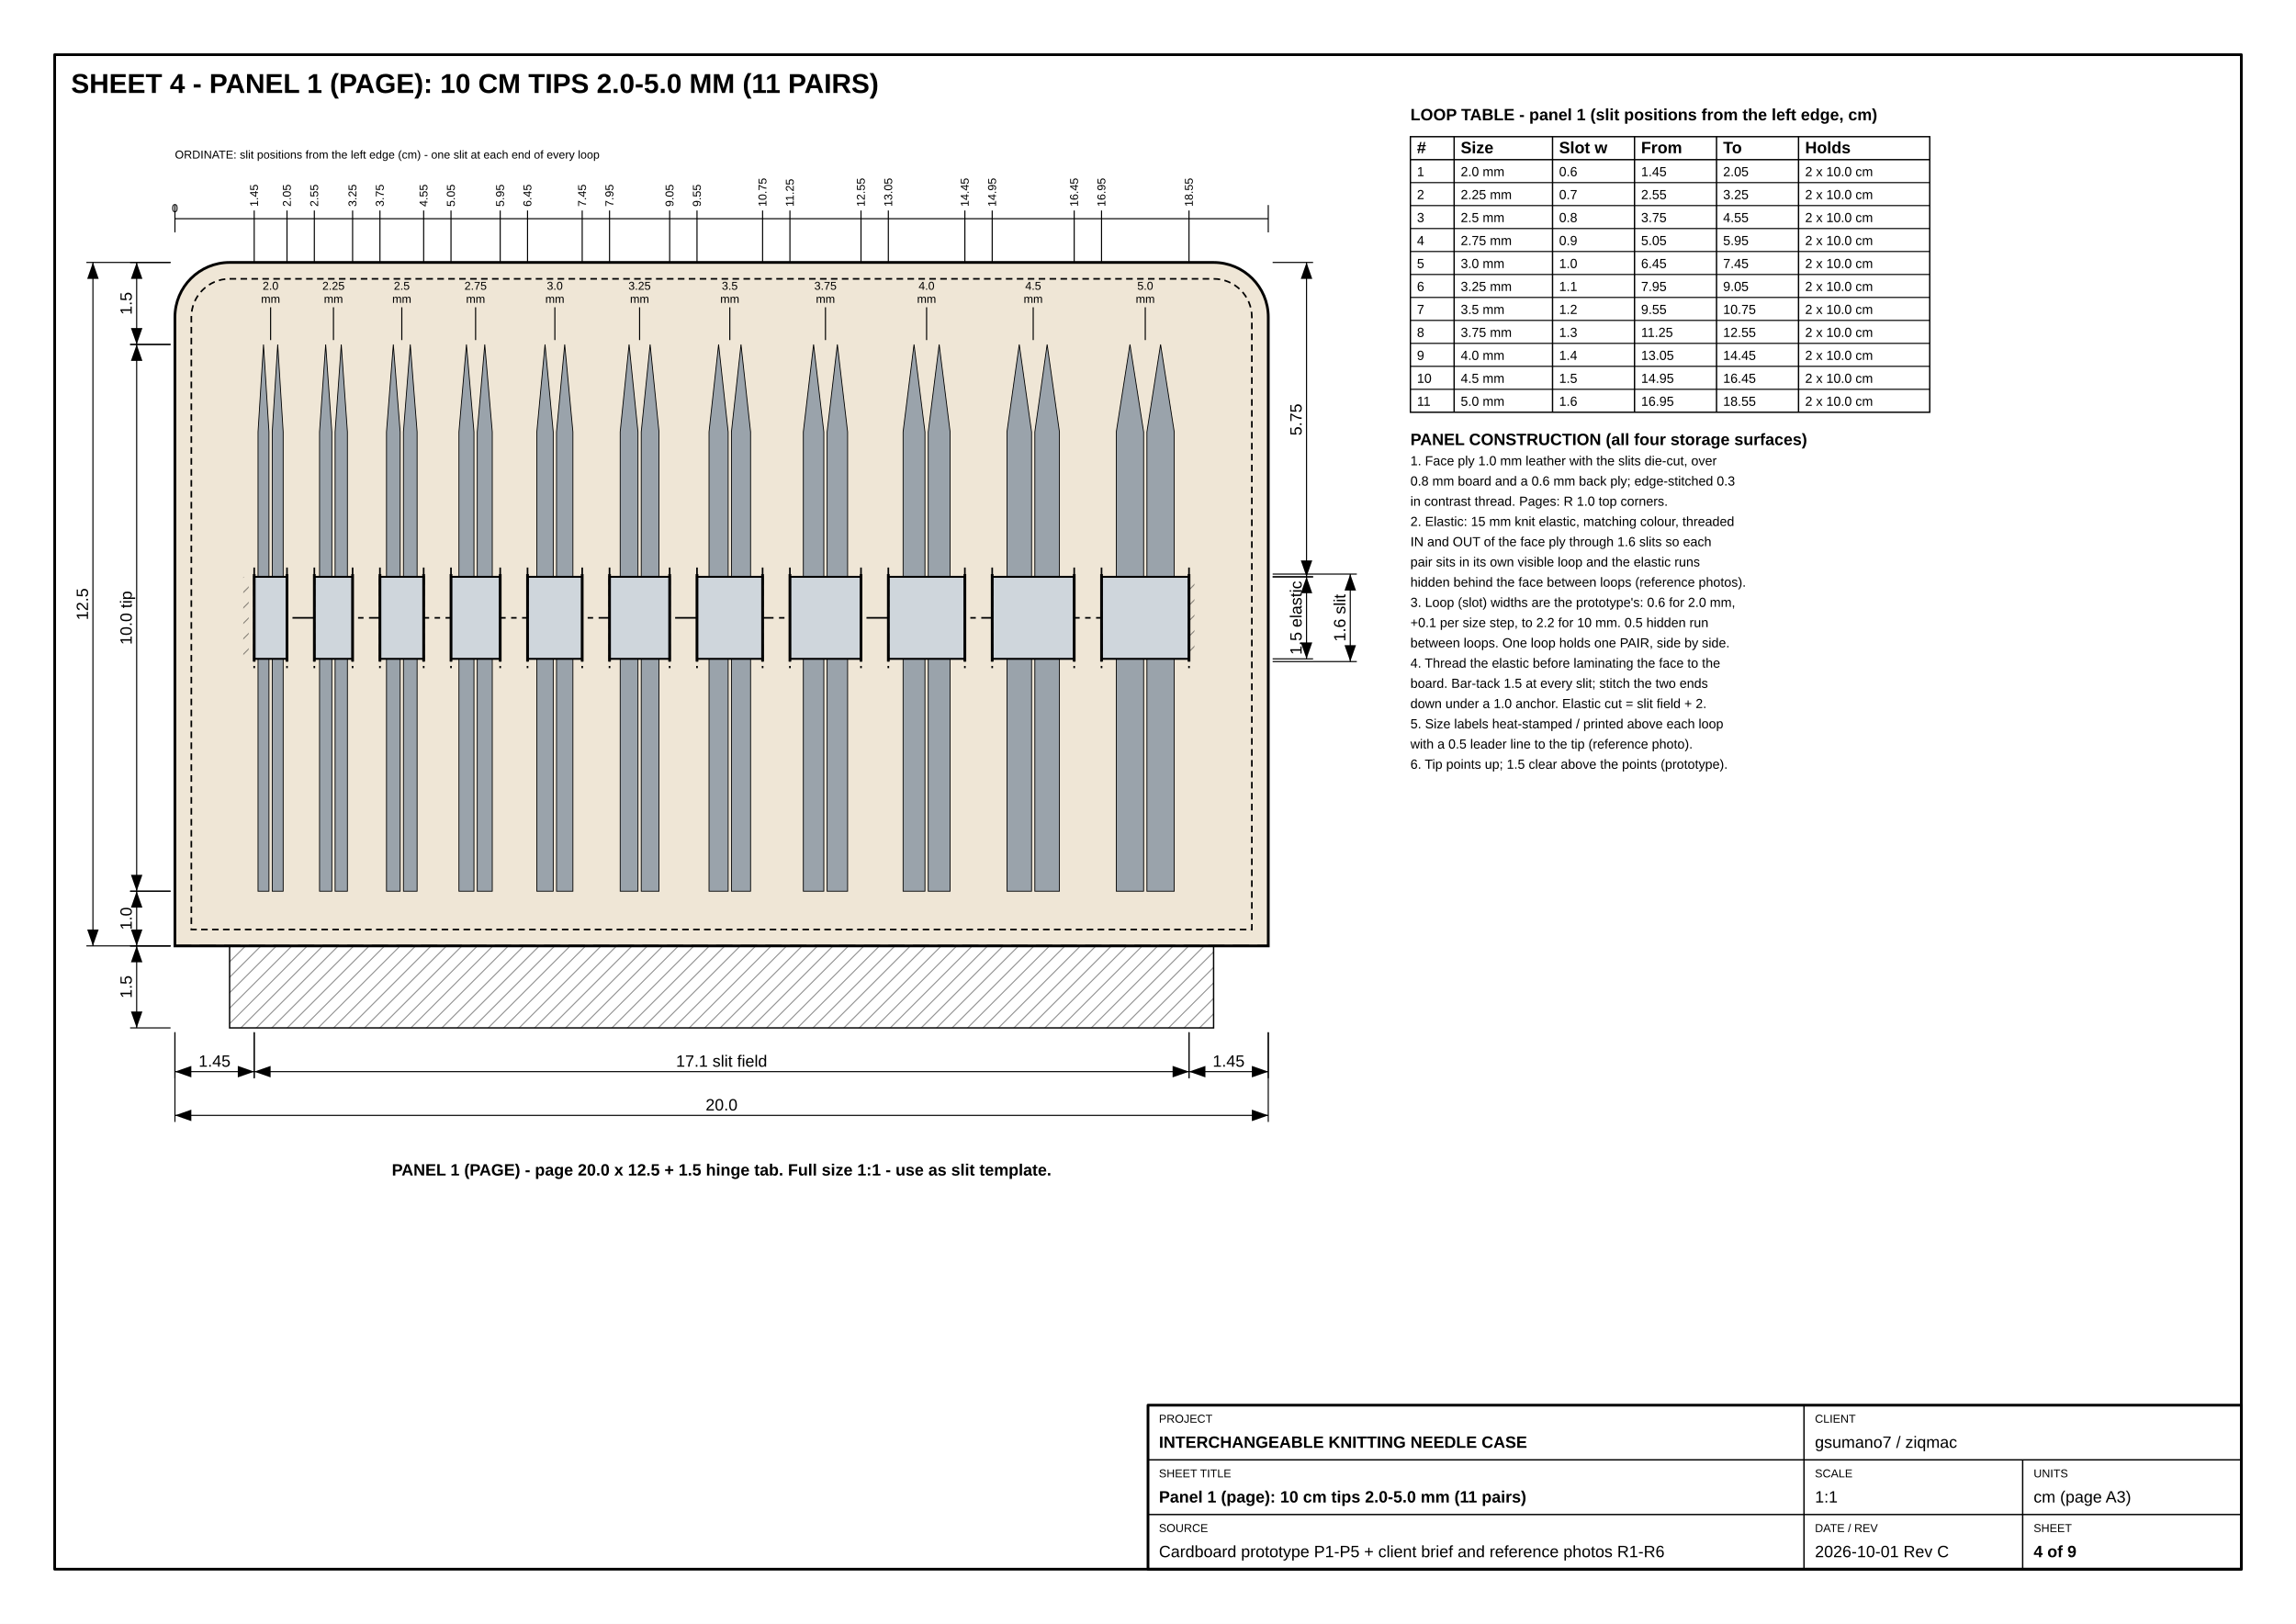
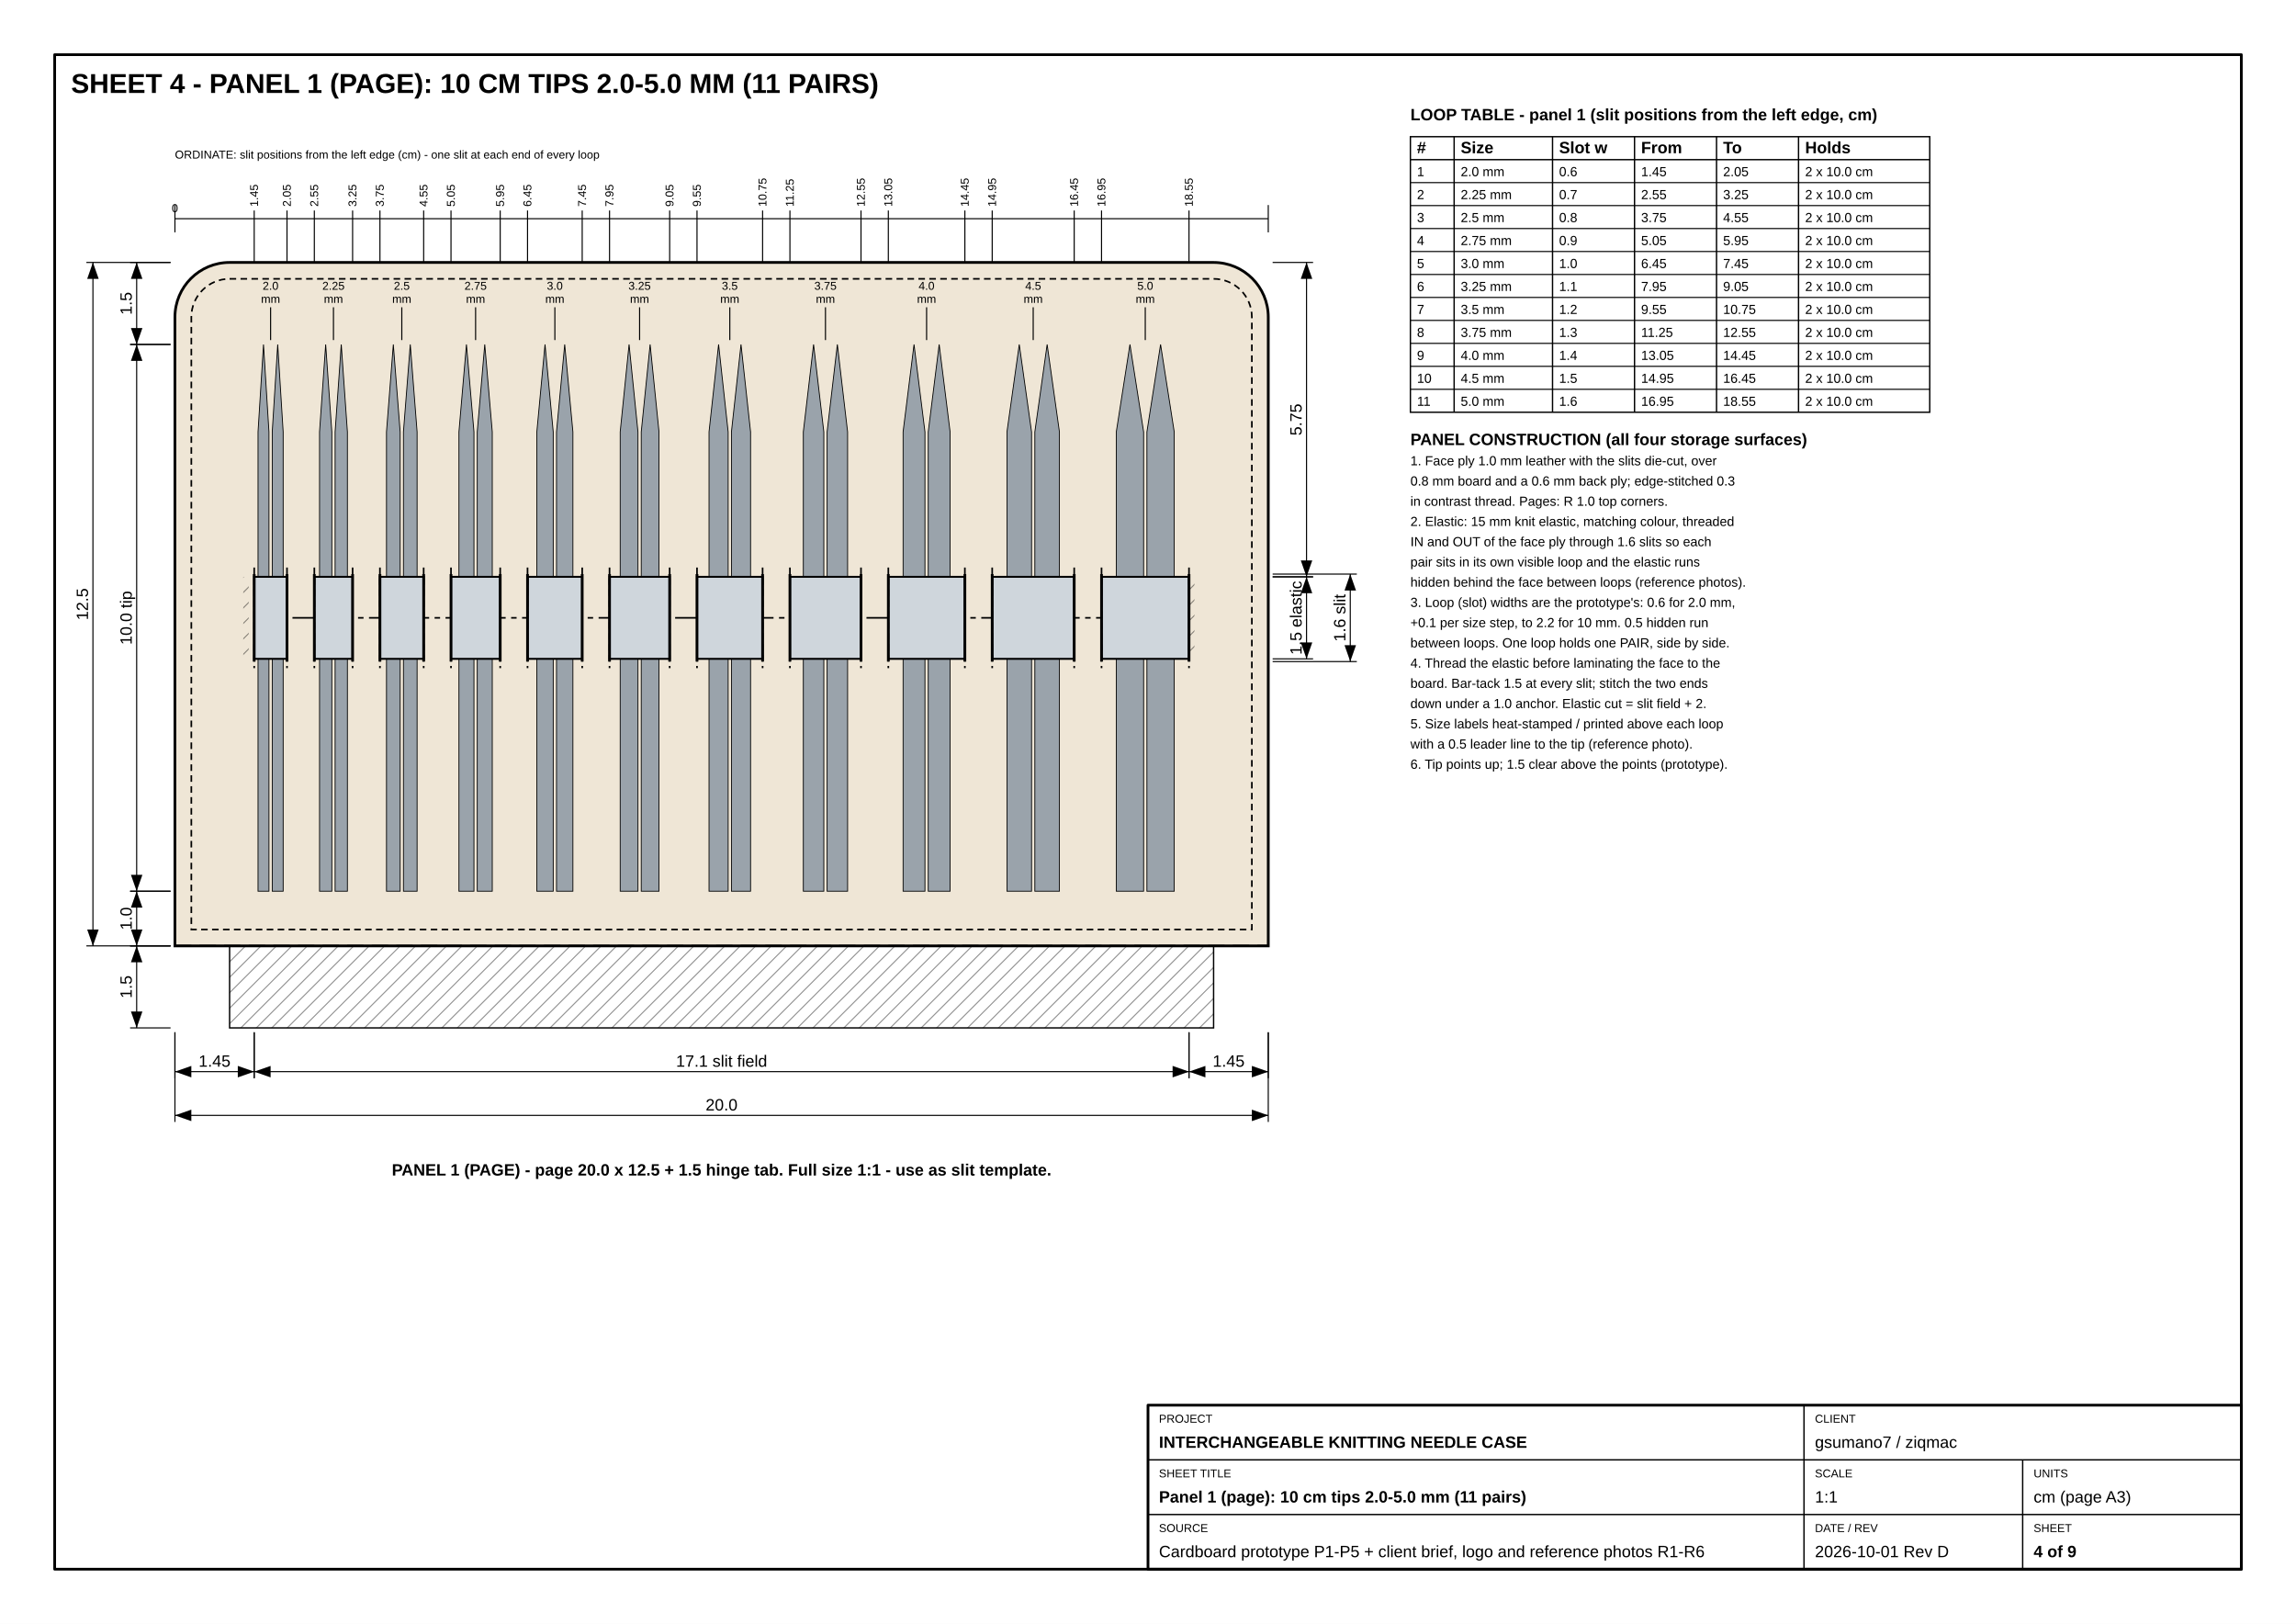
<svg xmlns="http://www.w3.org/2000/svg" width="420.0mm" height="297.0mm" viewBox="0 0 420.0 297.0" font-family="Liberation Sans, Arial, Helvetica, sans-serif">
  <style>
.cut{stroke:#000;stroke-width:0.5;fill:none;stroke-linejoin:round}
.fold{stroke:#000;stroke-width:0.35;stroke-dasharray:3,1.5;fill:none}
.stitch{stroke:#000;stroke-width:0.3;stroke-dasharray:1.2,0.8;fill:none}
.hid{stroke:#000;stroke-width:0.3;stroke-dasharray:4,1,1,1;fill:none}
.thin{stroke:#000;stroke-width:0.25;fill:none}
.dim{stroke:#000;stroke-width:0.2;fill:none}
.cl{stroke:#000;stroke-width:0.2;stroke-dasharray:8,1.5,1.5,1.5;fill:none}
.leather{fill:#efe6d6;stroke:#000;stroke-width:0.5}
.band{fill:#d9c9a8;stroke:#000;stroke-width:0.35}
.strap{fill:#a9876a;stroke:#000;stroke-width:0.4}
.brass{fill:#c9a85c;stroke:#000;stroke-width:0.3}
.elastic{fill:#cfd6dc;stroke:#000;stroke-width:0.35}
.mesh{fill:#e4e9ee;stroke:#000;stroke-width:0.35}
.needle{fill:#9aa3ab;stroke:#000;stroke-width:0.15}
.hatch{fill:url(#h45)}
.t{font-family:Liberation Sans, Arial, Helvetica, sans-serif;font-size:3px;fill:#000}
.ts{font-family:Liberation Sans, Arial, Helvetica, sans-serif;font-size:2.4px;fill:#000}
.tb{font-family:Liberation Sans, Arial, Helvetica, sans-serif;font-size:3px;font-weight:bold;fill:#000}
.tt{font-family:Liberation Sans, Arial, Helvetica, sans-serif;font-size:5px;font-weight:bold;fill:#000}
.tx{font-family:Liberation Sans, Arial, Helvetica, sans-serif;font-size:2.1px;fill:#000}
.wh{fill:#fff;stroke:none}
</style>
  <defs>
    <marker id="ar" viewBox="0 0 10 10" refX="10" refY="5" markerUnits="userSpaceOnUse" markerWidth="3" markerHeight="3" orient="auto-start-reverse">
      <path d="M0,1.5 L10,5 L0,8.5 z" fill="#000" />
    </marker>
    <marker id="dot" viewBox="0 0 10 10" refX="5" refY="5" markerUnits="userSpaceOnUse" markerWidth="2" markerHeight="2">
      <circle cx="5" cy="5" r="4" fill="#000" />
    </marker>
    <pattern id="h45" patternUnits="userSpaceOnUse" width="2" height="2" patternTransform="rotate(45)">
      <line x1="0" y1="0" x2="0" y2="2" stroke="#000" stroke-width="0.15" />
    </pattern>
  </defs>
  <rect width="420.0" height="297.0" fill="#fff" />
  <rect x="10.000" y="10.000" width="400.000" height="277.000" rx="0" class="cut" />
  <rect x="210.000" y="257.000" width="200.000" height="30.000" rx="0" class="cut" />
  <line x1="210.000" y1="267.000" x2="410.000" y2="267.000" class="thin" />
  <line x1="210.000" y1="277.000" x2="410.000" y2="277.000" class="thin" />
  <line x1="330.000" y1="257.000" x2="330.000" y2="287.000" class="thin" />
  <line x1="370.000" y1="267.000" x2="370.000" y2="287.000" class="thin" />
  <text x="212.000" y="260.200" class="tx" text-anchor="start">PROJECT</text>
  <text x="212.000" y="264.800" class="tb" text-anchor="start">INTERCHANGEABLE KNITTING NEEDLE CASE</text>
  <text x="332.000" y="260.200" class="tx" text-anchor="start">CLIENT</text>
  <text x="332.000" y="264.800" class="t" text-anchor="start">gsumano7 / ziqmac</text>
  <text x="212.000" y="270.200" class="tx" text-anchor="start">SHEET TITLE</text>
  <text x="212.000" y="274.800" class="tb" text-anchor="start">Panel 1 (page): 10 cm tips 2.0-5.0 mm (11 pairs)</text>
  <text x="332.000" y="270.200" class="tx" text-anchor="start">SCALE</text>
  <text x="332.000" y="274.800" class="t" text-anchor="start">1:1</text>
  <text x="372.000" y="270.200" class="tx" text-anchor="start">UNITS</text>
  <text x="372.000" y="274.800" class="t" text-anchor="start">cm (page A3)</text>
  <text x="212.000" y="280.200" class="tx" text-anchor="start">SOURCE</text>
-   <text x="212.000" y="284.800" class="t" text-anchor="start">Cardboard prototype P1-P5 + client brief and reference photos R1-R6</text>
+   <text x="212.000" y="284.800" class="t" text-anchor="start">Cardboard prototype P1-P5 + client brief, logo and reference photos R1-R6</text>
  <text x="332.000" y="280.200" class="tx" text-anchor="start">DATE / REV</text>
-   <text x="332.000" y="284.800" class="t" text-anchor="start">2026-10-01   Rev C</text>
+   <text x="332.000" y="284.800" class="t" text-anchor="start">2026-10-01   Rev D</text>
  <text x="372.000" y="280.200" class="tx" text-anchor="start">SHEET</text>
  <text x="372.000" y="284.800" class="tb" text-anchor="start">4 of 9</text>
  <text x="13.000" y="17.000" class="tt" text-anchor="start">SHEET 4  -  PANEL 1 (PAGE): 10 CM TIPS 2.0-5.0 MM (11 PAIRS)</text>
  <path d="M42.000,48.000 L222.000,48.000 A10.000,10.000 0 0 1 232.000,58.000 L232.000,173.000 L32.000,173.000 L32.000,58.000 A10.000,10.000 0 0 1 42.000,48.000 Z" class="leather" />
  <rect x="42.000" y="173.000" width="180.000" height="15.000" rx="0" class="hatch" />
  <rect x="42.000" y="173.000" width="180.000" height="15.000" rx="0" class="thin" />
  <line x1="32.000" y1="173.000" x2="232.000" y2="173.000" class="fold" />
  <path d="M42.000,51.000 L222.000,51.000 A7.000,7.000 0 0 1 229.000,58.000 L229.000,170.000 L35.000,170.000 L35.000,58.000 A7.000,7.000 0 0 1 42.000,51.000 Z" class="stitch" />
  <path d="M48.200,63.000 L49.200,79.000 L49.200,163.000 L47.200,163.000 L47.200,79.000 Z" class="needle" />
  <path d="M50.800,63.000 L51.800,79.000 L51.800,163.000 L49.800,163.000 L49.800,79.000 Z" class="needle" />
  <path d="M59.575,63.000 L60.700,79.000 L60.700,163.000 L58.450,163.000 L58.450,79.000 Z" class="needle" />
  <path d="M62.425,63.000 L63.550,79.000 L63.550,163.000 L61.300,163.000 L61.300,79.000 Z" class="needle" />
  <path d="M71.950,63.000 L73.200,79.000 L73.200,163.000 L70.700,163.000 L70.700,79.000 Z" class="needle" />
  <path d="M75.050,63.000 L76.300,79.000 L76.300,163.000 L73.800,163.000 L73.800,79.000 Z" class="needle" />
  <path d="M85.325,63.000 L86.700,79.000 L86.700,163.000 L83.950,163.000 L83.950,79.000 Z" class="needle" />
  <path d="M88.675,63.000 L90.050,79.000 L90.050,163.000 L87.300,163.000 L87.300,79.000 Z" class="needle" />
  <path d="M99.700,63.000 L101.200,79.000 L101.200,163.000 L98.200,163.000 L98.200,79.000 Z" class="needle" />
  <path d="M103.300,63.000 L104.800,79.000 L104.800,163.000 L101.800,163.000 L101.800,79.000 Z" class="needle" />
  <path d="M115.075,63.000 L116.700,79.000 L116.700,163.000 L113.450,163.000 L113.450,79.000 Z" class="needle" />
  <path d="M118.925,63.000 L120.550,79.000 L120.550,163.000 L117.300,163.000 L117.300,79.000 Z" class="needle" />
  <path d="M131.450,63.000 L133.200,79.000 L133.200,163.000 L129.700,163.000 L129.700,79.000 Z" class="needle" />
  <path d="M135.550,63.000 L137.300,79.000 L137.300,163.000 L133.800,163.000 L133.800,79.000 Z" class="needle" />
  <path d="M148.825,63.000 L150.700,79.000 L150.700,163.000 L146.950,163.000 L146.950,79.000 Z" class="needle" />
  <path d="M153.175,63.000 L155.050,79.000 L155.050,163.000 L151.300,163.000 L151.300,79.000 Z" class="needle" />
  <path d="M167.200,63.000 L169.200,79.000 L169.200,163.000 L165.200,163.000 L165.200,79.000 Z" class="needle" />
  <path d="M171.800,63.000 L173.800,79.000 L173.800,163.000 L169.800,163.000 L169.800,79.000 Z" class="needle" />
  <path d="M186.450,63.000 L188.700,79.000 L188.700,163.000 L184.200,163.000 L184.200,79.000 Z" class="needle" />
  <path d="M191.550,63.000 L193.800,79.000 L193.800,163.000 L189.300,163.000 L189.300,79.000 Z" class="needle" />
  <path d="M206.700,63.000 L209.200,79.000 L209.200,163.000 L204.200,163.000 L204.200,79.000 Z" class="needle" />
  <path d="M212.300,63.000 L214.800,79.000 L214.800,163.000 L209.800,163.000 L209.800,79.000 Z" class="needle" />
  <line x1="46.500" y1="113.000" x2="217.500" y2="113.000" class="hid" />
  <rect x="46.500" y="105.500" width="6.000" height="15.000" rx="0" class="elastic" />
  <line x1="46.500" y1="105.000" x2="46.500" y2="121.000" class="cut" stroke-width="0.9" />
  <line x1="46.500" y1="103.800" x2="46.500" y2="122.200" class="stitch" />
  <line x1="52.500" y1="105.000" x2="52.500" y2="121.000" class="cut" stroke-width="0.9" />
  <line x1="52.500" y1="103.800" x2="52.500" y2="122.200" class="stitch" />
  <rect x="57.500" y="105.500" width="7.000" height="15.000" rx="0" class="elastic" />
  <line x1="57.500" y1="105.000" x2="57.500" y2="121.000" class="cut" stroke-width="0.9" />
  <line x1="57.500" y1="103.800" x2="57.500" y2="122.200" class="stitch" />
  <line x1="64.500" y1="105.000" x2="64.500" y2="121.000" class="cut" stroke-width="0.9" />
  <line x1="64.500" y1="103.800" x2="64.500" y2="122.200" class="stitch" />
  <rect x="69.500" y="105.500" width="8.000" height="15.000" rx="0" class="elastic" />
  <line x1="69.500" y1="105.000" x2="69.500" y2="121.000" class="cut" stroke-width="0.9" />
  <line x1="69.500" y1="103.800" x2="69.500" y2="122.200" class="stitch" />
  <line x1="77.500" y1="105.000" x2="77.500" y2="121.000" class="cut" stroke-width="0.9" />
  <line x1="77.500" y1="103.800" x2="77.500" y2="122.200" class="stitch" />
  <rect x="82.500" y="105.500" width="9.000" height="15.000" rx="0" class="elastic" />
  <line x1="82.500" y1="105.000" x2="82.500" y2="121.000" class="cut" stroke-width="0.9" />
  <line x1="82.500" y1="103.800" x2="82.500" y2="122.200" class="stitch" />
  <line x1="91.500" y1="105.000" x2="91.500" y2="121.000" class="cut" stroke-width="0.9" />
  <line x1="91.500" y1="103.800" x2="91.500" y2="122.200" class="stitch" />
  <rect x="96.500" y="105.500" width="10.000" height="15.000" rx="0" class="elastic" />
  <line x1="96.500" y1="105.000" x2="96.500" y2="121.000" class="cut" stroke-width="0.9" />
  <line x1="96.500" y1="103.800" x2="96.500" y2="122.200" class="stitch" />
  <line x1="106.500" y1="105.000" x2="106.500" y2="121.000" class="cut" stroke-width="0.9" />
  <line x1="106.500" y1="103.800" x2="106.500" y2="122.200" class="stitch" />
  <rect x="111.500" y="105.500" width="11.000" height="15.000" rx="0" class="elastic" />
  <line x1="111.500" y1="105.000" x2="111.500" y2="121.000" class="cut" stroke-width="0.9" />
  <line x1="111.500" y1="103.800" x2="111.500" y2="122.200" class="stitch" />
  <line x1="122.500" y1="105.000" x2="122.500" y2="121.000" class="cut" stroke-width="0.9" />
  <line x1="122.500" y1="103.800" x2="122.500" y2="122.200" class="stitch" />
  <rect x="127.500" y="105.500" width="12.000" height="15.000" rx="0" class="elastic" />
  <line x1="127.500" y1="105.000" x2="127.500" y2="121.000" class="cut" stroke-width="0.9" />
  <line x1="127.500" y1="103.800" x2="127.500" y2="122.200" class="stitch" />
  <line x1="139.500" y1="105.000" x2="139.500" y2="121.000" class="cut" stroke-width="0.9" />
  <line x1="139.500" y1="103.800" x2="139.500" y2="122.200" class="stitch" />
  <rect x="144.500" y="105.500" width="13.000" height="15.000" rx="0" class="elastic" />
  <line x1="144.500" y1="105.000" x2="144.500" y2="121.000" class="cut" stroke-width="0.9" />
  <line x1="144.500" y1="103.800" x2="144.500" y2="122.200" class="stitch" />
  <line x1="157.500" y1="105.000" x2="157.500" y2="121.000" class="cut" stroke-width="0.9" />
  <line x1="157.500" y1="103.800" x2="157.500" y2="122.200" class="stitch" />
  <rect x="162.500" y="105.500" width="14.000" height="15.000" rx="0" class="elastic" />
  <line x1="162.500" y1="105.000" x2="162.500" y2="121.000" class="cut" stroke-width="0.9" />
  <line x1="162.500" y1="103.800" x2="162.500" y2="122.200" class="stitch" />
  <line x1="176.500" y1="105.000" x2="176.500" y2="121.000" class="cut" stroke-width="0.9" />
  <line x1="176.500" y1="103.800" x2="176.500" y2="122.200" class="stitch" />
  <rect x="181.500" y="105.500" width="15.000" height="15.000" rx="0" class="elastic" />
  <line x1="181.500" y1="105.000" x2="181.500" y2="121.000" class="cut" stroke-width="0.9" />
  <line x1="181.500" y1="103.800" x2="181.500" y2="122.200" class="stitch" />
  <line x1="196.500" y1="105.000" x2="196.500" y2="121.000" class="cut" stroke-width="0.9" />
  <line x1="196.500" y1="103.800" x2="196.500" y2="122.200" class="stitch" />
  <rect x="201.500" y="105.500" width="16.000" height="15.000" rx="0" class="elastic" />
  <line x1="201.500" y1="105.000" x2="201.500" y2="121.000" class="cut" stroke-width="0.9" />
  <line x1="201.500" y1="103.800" x2="201.500" y2="122.200" class="stitch" />
  <line x1="217.500" y1="105.000" x2="217.500" y2="121.000" class="cut" stroke-width="0.9" />
  <line x1="217.500" y1="103.800" x2="217.500" y2="122.200" class="stitch" />
  <rect x="44.500" y="105.500" width="1.000" height="15.000" rx="0" class="hatch" />
  <rect x="217.500" y="105.500" width="1.000" height="15.000" rx="0" class="hatch" />
  <text x="49.500" y="53.000" class="tx" text-anchor="middle">2.0</text>
  <text x="49.500" y="55.400" class="tx" text-anchor="middle">mm</text>
  <line x1="49.500" y1="56.200" x2="49.500" y2="62.200" class="dim" />
  <text x="61.000" y="53.000" class="tx" text-anchor="middle">2.25</text>
  <text x="61.000" y="55.400" class="tx" text-anchor="middle">mm</text>
  <line x1="61.000" y1="56.200" x2="61.000" y2="62.200" class="dim" />
  <text x="73.500" y="53.000" class="tx" text-anchor="middle">2.5</text>
  <text x="73.500" y="55.400" class="tx" text-anchor="middle">mm</text>
  <line x1="73.500" y1="56.200" x2="73.500" y2="62.200" class="dim" />
  <text x="87.000" y="53.000" class="tx" text-anchor="middle">2.75</text>
  <text x="87.000" y="55.400" class="tx" text-anchor="middle">mm</text>
  <line x1="87.000" y1="56.200" x2="87.000" y2="62.200" class="dim" />
  <text x="101.500" y="53.000" class="tx" text-anchor="middle">3.0</text>
  <text x="101.500" y="55.400" class="tx" text-anchor="middle">mm</text>
  <line x1="101.500" y1="56.200" x2="101.500" y2="62.200" class="dim" />
  <text x="117.000" y="53.000" class="tx" text-anchor="middle">3.25</text>
  <text x="117.000" y="55.400" class="tx" text-anchor="middle">mm</text>
  <line x1="117.000" y1="56.200" x2="117.000" y2="62.200" class="dim" />
  <text x="133.500" y="53.000" class="tx" text-anchor="middle">3.5</text>
  <text x="133.500" y="55.400" class="tx" text-anchor="middle">mm</text>
  <line x1="133.500" y1="56.200" x2="133.500" y2="62.200" class="dim" />
  <text x="151.000" y="53.000" class="tx" text-anchor="middle">3.75</text>
  <text x="151.000" y="55.400" class="tx" text-anchor="middle">mm</text>
  <line x1="151.000" y1="56.200" x2="151.000" y2="62.200" class="dim" />
  <text x="169.500" y="53.000" class="tx" text-anchor="middle">4.0</text>
  <text x="169.500" y="55.400" class="tx" text-anchor="middle">mm</text>
  <line x1="169.500" y1="56.200" x2="169.500" y2="62.200" class="dim" />
  <text x="189.000" y="53.000" class="tx" text-anchor="middle">4.5</text>
  <text x="189.000" y="55.400" class="tx" text-anchor="middle">mm</text>
  <line x1="189.000" y1="56.200" x2="189.000" y2="62.200" class="dim" />
  <text x="209.500" y="53.000" class="tx" text-anchor="middle">5.0</text>
  <text x="209.500" y="55.400" class="tx" text-anchor="middle">mm</text>
  <line x1="209.500" y1="56.200" x2="209.500" y2="62.200" class="dim" />
  <line x1="31.200" y1="48.000" x2="23.800" y2="48.000" class="dim" />
  <line x1="31.200" y1="63.000" x2="23.800" y2="63.000" class="dim" />
  <line x1="25.000" y1="48.000" x2="25.000" y2="63.000" class="dim" marker-start="url(#ar)" marker-end="url(#ar)" />
  <text x="24.100" y="55.500" class="t" text-anchor="middle" transform="rotate(-90 24.100 55.500)">1.5</text>
  <line x1="31.200" y1="63.000" x2="23.800" y2="63.000" class="dim" />
  <line x1="31.200" y1="163.000" x2="23.800" y2="163.000" class="dim" />
  <line x1="25.000" y1="63.000" x2="25.000" y2="163.000" class="dim" marker-start="url(#ar)" marker-end="url(#ar)" />
  <text x="24.100" y="113.000" class="t" text-anchor="middle" transform="rotate(-90 24.100 113.000)">10.0 tip</text>
  <line x1="31.200" y1="163.000" x2="23.800" y2="163.000" class="dim" />
  <line x1="31.200" y1="173.000" x2="23.800" y2="173.000" class="dim" />
  <line x1="25.000" y1="163.000" x2="25.000" y2="173.000" class="dim" marker-start="url(#ar)" marker-end="url(#ar)" />
  <text x="24.100" y="168.000" class="t" text-anchor="middle" transform="rotate(-90 24.100 168.000)">1.0</text>
  <line x1="31.200" y1="48.000" x2="15.800" y2="48.000" class="dim" />
  <line x1="31.200" y1="173.000" x2="15.800" y2="173.000" class="dim" />
  <line x1="17.000" y1="48.000" x2="17.000" y2="173.000" class="dim" marker-start="url(#ar)" marker-end="url(#ar)" />
  <text x="16.100" y="110.500" class="t" text-anchor="middle" transform="rotate(-90 16.100 110.500)">12.5</text>
  <line x1="31.200" y1="173.000" x2="23.800" y2="173.000" class="dim" />
  <line x1="31.200" y1="188.000" x2="23.800" y2="188.000" class="dim" />
  <line x1="25.000" y1="173.000" x2="25.000" y2="188.000" class="dim" marker-start="url(#ar)" marker-end="url(#ar)" />
  <text x="24.100" y="180.500" class="t" text-anchor="middle" transform="rotate(-90 24.100 180.500)">1.5</text>
  <line x1="232.800" y1="48.000" x2="240.200" y2="48.000" class="dim" />
  <line x1="232.800" y1="105.500" x2="240.200" y2="105.500" class="dim" />
  <line x1="239.000" y1="48.000" x2="239.000" y2="105.500" class="dim" marker-start="url(#ar)" marker-end="url(#ar)" />
  <text x="238.100" y="76.750" class="t" text-anchor="middle" transform="rotate(-90 238.100 76.750)">5.75</text>
  <line x1="232.800" y1="105.500" x2="240.200" y2="105.500" class="dim" />
  <line x1="232.800" y1="120.500" x2="240.200" y2="120.500" class="dim" />
  <line x1="239.000" y1="105.500" x2="239.000" y2="120.500" class="dim" marker-start="url(#ar)" marker-end="url(#ar)" />
  <text x="238.100" y="113.000" class="t" text-anchor="middle" transform="rotate(-90 238.100 113.000)">1.5 elastic</text>
  <line x1="232.800" y1="105.000" x2="248.200" y2="105.000" class="dim" />
  <line x1="232.800" y1="121.000" x2="248.200" y2="121.000" class="dim" />
  <line x1="247.000" y1="105.000" x2="247.000" y2="121.000" class="dim" marker-start="url(#ar)" marker-end="url(#ar)" />
  <text x="246.100" y="113.000" class="t" text-anchor="middle" transform="rotate(-90 246.100 113.000)">1.6 slit</text>
  <line x1="32.000" y1="188.800" x2="32.000" y2="197.200" class="dim" />
  <line x1="46.500" y1="188.800" x2="46.500" y2="197.200" class="dim" />
  <line x1="32.000" y1="196.000" x2="46.500" y2="196.000" class="dim" marker-start="url(#ar)" marker-end="url(#ar)" />
  <text x="39.250" y="195.100" class="t" text-anchor="middle">1.45</text>
  <line x1="217.500" y1="188.800" x2="217.500" y2="197.200" class="dim" />
  <line x1="232.000" y1="188.800" x2="232.000" y2="197.200" class="dim" />
  <line x1="217.500" y1="196.000" x2="232.000" y2="196.000" class="dim" marker-start="url(#ar)" marker-end="url(#ar)" />
  <text x="224.750" y="195.100" class="t" text-anchor="middle">1.45</text>
  <line x1="46.500" y1="188.800" x2="46.500" y2="197.200" class="dim" />
  <line x1="217.500" y1="188.800" x2="217.500" y2="197.200" class="dim" />
  <line x1="46.500" y1="196.000" x2="217.500" y2="196.000" class="dim" marker-start="url(#ar)" marker-end="url(#ar)" />
  <text x="132.000" y="195.100" class="t" text-anchor="middle">17.1 slit field</text>
  <line x1="32.000" y1="188.800" x2="32.000" y2="205.200" class="dim" />
  <line x1="232.000" y1="188.800" x2="232.000" y2="205.200" class="dim" />
  <line x1="32.000" y1="204.000" x2="232.000" y2="204.000" class="dim" marker-start="url(#ar)" marker-end="url(#ar)" />
  <text x="132.000" y="203.100" class="t" text-anchor="middle">20.0</text>
  <line x1="32.000" y1="40.000" x2="232.000" y2="40.000" class="dim" />
  <text x="32.000" y="29.000" class="tx" text-anchor="start">ORDINATE: slit positions from the left edge (cm) - one slit at each end of every loop</text>
  <line x1="32.000" y1="37.500" x2="32.000" y2="42.500" class="dim" />
  <text x="32.000" y="38.800" class="tx" text-anchor="middle">0</text>
  <line x1="46.500" y1="38.500" x2="46.500" y2="48.000" class="dim" />
  <text x="47.200" y="37.800" class="tx" text-anchor="start" transform="rotate(-90 47.200 37.800)">1.45</text>
  <line x1="52.500" y1="38.500" x2="52.500" y2="48.000" class="dim" />
  <text x="53.200" y="37.800" class="tx" text-anchor="start" transform="rotate(-90 53.200 37.800)">2.05</text>
  <line x1="57.500" y1="38.500" x2="57.500" y2="48.000" class="dim" />
  <text x="58.200" y="37.800" class="tx" text-anchor="start" transform="rotate(-90 58.200 37.800)">2.55</text>
  <line x1="64.500" y1="38.500" x2="64.500" y2="48.000" class="dim" />
  <text x="65.200" y="37.800" class="tx" text-anchor="start" transform="rotate(-90 65.200 37.800)">3.25</text>
  <line x1="69.500" y1="38.500" x2="69.500" y2="48.000" class="dim" />
  <text x="70.200" y="37.800" class="tx" text-anchor="start" transform="rotate(-90 70.200 37.800)">3.75</text>
  <line x1="77.500" y1="38.500" x2="77.500" y2="48.000" class="dim" />
  <text x="78.200" y="37.800" class="tx" text-anchor="start" transform="rotate(-90 78.200 37.800)">4.55</text>
  <line x1="82.500" y1="38.500" x2="82.500" y2="48.000" class="dim" />
  <text x="83.200" y="37.800" class="tx" text-anchor="start" transform="rotate(-90 83.200 37.800)">5.05</text>
  <line x1="91.500" y1="38.500" x2="91.500" y2="48.000" class="dim" />
  <text x="92.200" y="37.800" class="tx" text-anchor="start" transform="rotate(-90 92.200 37.800)">5.95</text>
  <line x1="96.500" y1="38.500" x2="96.500" y2="48.000" class="dim" />
  <text x="97.200" y="37.800" class="tx" text-anchor="start" transform="rotate(-90 97.200 37.800)">6.45</text>
  <line x1="106.500" y1="38.500" x2="106.500" y2="48.000" class="dim" />
  <text x="107.200" y="37.800" class="tx" text-anchor="start" transform="rotate(-90 107.200 37.800)">7.45</text>
  <line x1="111.500" y1="38.500" x2="111.500" y2="48.000" class="dim" />
  <text x="112.200" y="37.800" class="tx" text-anchor="start" transform="rotate(-90 112.200 37.800)">7.95</text>
  <line x1="122.500" y1="38.500" x2="122.500" y2="48.000" class="dim" />
  <text x="123.200" y="37.800" class="tx" text-anchor="start" transform="rotate(-90 123.200 37.800)">9.05</text>
  <line x1="127.500" y1="38.500" x2="127.500" y2="48.000" class="dim" />
  <text x="128.200" y="37.800" class="tx" text-anchor="start" transform="rotate(-90 128.200 37.800)">9.55</text>
  <line x1="139.500" y1="38.500" x2="139.500" y2="48.000" class="dim" />
  <text x="140.200" y="37.800" class="tx" text-anchor="start" transform="rotate(-90 140.200 37.800)">10.75</text>
  <line x1="144.500" y1="38.500" x2="144.500" y2="48.000" class="dim" />
  <text x="145.200" y="37.800" class="tx" text-anchor="start" transform="rotate(-90 145.200 37.800)">11.25</text>
  <line x1="157.500" y1="38.500" x2="157.500" y2="48.000" class="dim" />
  <text x="158.200" y="37.800" class="tx" text-anchor="start" transform="rotate(-90 158.200 37.800)">12.55</text>
  <line x1="162.500" y1="38.500" x2="162.500" y2="48.000" class="dim" />
  <text x="163.200" y="37.800" class="tx" text-anchor="start" transform="rotate(-90 163.200 37.800)">13.05</text>
  <line x1="176.500" y1="38.500" x2="176.500" y2="48.000" class="dim" />
  <text x="177.200" y="37.800" class="tx" text-anchor="start" transform="rotate(-90 177.200 37.800)">14.45</text>
  <line x1="181.500" y1="38.500" x2="181.500" y2="48.000" class="dim" />
  <text x="182.200" y="37.800" class="tx" text-anchor="start" transform="rotate(-90 182.200 37.800)">14.95</text>
  <line x1="196.500" y1="38.500" x2="196.500" y2="48.000" class="dim" />
  <text x="197.200" y="37.800" class="tx" text-anchor="start" transform="rotate(-90 197.200 37.800)">16.45</text>
  <line x1="201.500" y1="38.500" x2="201.500" y2="48.000" class="dim" />
  <text x="202.200" y="37.800" class="tx" text-anchor="start" transform="rotate(-90 202.200 37.800)">16.95</text>
  <line x1="217.500" y1="38.500" x2="217.500" y2="48.000" class="dim" />
  <text x="218.200" y="37.800" class="tx" text-anchor="start" transform="rotate(-90 218.200 37.800)">18.55</text>
  <line x1="232.000" y1="37.500" x2="232.000" y2="42.500" class="dim" />
  <text x="132.000" y="215.000" class="tb" text-anchor="middle">PANEL 1 (PAGE) - page 20.0 x 12.5 + 1.5 hinge tab. Full size 1:1 - use as slit template.</text>
  <text x="258.000" y="22.000" class="tb" text-anchor="start">LOOP TABLE - panel 1 (slit positions from the left edge, cm)</text>
  <rect x="258.000" y="25.000" width="95.000" height="50.400" rx="0" class="thin" />
  <line x1="258.000" y1="29.200" x2="353.000" y2="29.200" class="thin" />
  <text x="259.200" y="28.024" class="tb" text-anchor="start">#</text>
  <line x1="266.000" y1="25.000" x2="266.000" y2="75.400" class="thin" />
  <text x="267.200" y="28.024" class="tb" text-anchor="start">Size</text>
  <line x1="284.000" y1="25.000" x2="284.000" y2="75.400" class="thin" />
  <text x="285.200" y="28.024" class="tb" text-anchor="start">Slot w</text>
  <line x1="299.000" y1="25.000" x2="299.000" y2="75.400" class="thin" />
  <text x="300.200" y="28.024" class="tb" text-anchor="start">From</text>
  <line x1="314.000" y1="25.000" x2="314.000" y2="75.400" class="thin" />
  <text x="315.200" y="28.024" class="tb" text-anchor="start">To</text>
  <line x1="329.000" y1="25.000" x2="329.000" y2="75.400" class="thin" />
  <text x="330.200" y="28.024" class="tb" text-anchor="start">Holds</text>
  <text x="259.200" y="32.224" class="ts" text-anchor="start">1</text>
  <text x="267.200" y="32.224" class="ts" text-anchor="start">2.0 mm</text>
  <text x="285.200" y="32.224" class="ts" text-anchor="start">0.6</text>
  <text x="300.200" y="32.224" class="ts" text-anchor="start">1.45</text>
  <text x="315.200" y="32.224" class="ts" text-anchor="start">2.05</text>
  <text x="330.200" y="32.224" class="ts" text-anchor="start">2 x 10.0 cm</text>
  <line x1="258.000" y1="33.400" x2="353.000" y2="33.400" class="dim" />
  <text x="259.200" y="36.424" class="ts" text-anchor="start">2</text>
  <text x="267.200" y="36.424" class="ts" text-anchor="start">2.25 mm</text>
  <text x="285.200" y="36.424" class="ts" text-anchor="start">0.7</text>
  <text x="300.200" y="36.424" class="ts" text-anchor="start">2.55</text>
  <text x="315.200" y="36.424" class="ts" text-anchor="start">3.25</text>
  <text x="330.200" y="36.424" class="ts" text-anchor="start">2 x 10.0 cm</text>
  <line x1="258.000" y1="37.600" x2="353.000" y2="37.600" class="dim" />
  <text x="259.200" y="40.624" class="ts" text-anchor="start">3</text>
  <text x="267.200" y="40.624" class="ts" text-anchor="start">2.5 mm</text>
  <text x="285.200" y="40.624" class="ts" text-anchor="start">0.8</text>
  <text x="300.200" y="40.624" class="ts" text-anchor="start">3.75</text>
  <text x="315.200" y="40.624" class="ts" text-anchor="start">4.55</text>
  <text x="330.200" y="40.624" class="ts" text-anchor="start">2 x 10.0 cm</text>
  <line x1="258.000" y1="41.800" x2="353.000" y2="41.800" class="dim" />
  <text x="259.200" y="44.824" class="ts" text-anchor="start">4</text>
  <text x="267.200" y="44.824" class="ts" text-anchor="start">2.75 mm</text>
  <text x="285.200" y="44.824" class="ts" text-anchor="start">0.9</text>
  <text x="300.200" y="44.824" class="ts" text-anchor="start">5.05</text>
  <text x="315.200" y="44.824" class="ts" text-anchor="start">5.95</text>
  <text x="330.200" y="44.824" class="ts" text-anchor="start">2 x 10.0 cm</text>
  <line x1="258.000" y1="46.000" x2="353.000" y2="46.000" class="dim" />
  <text x="259.200" y="49.024" class="ts" text-anchor="start">5</text>
  <text x="267.200" y="49.024" class="ts" text-anchor="start">3.0 mm</text>
  <text x="285.200" y="49.024" class="ts" text-anchor="start">1.0</text>
  <text x="300.200" y="49.024" class="ts" text-anchor="start">6.45</text>
  <text x="315.200" y="49.024" class="ts" text-anchor="start">7.45</text>
  <text x="330.200" y="49.024" class="ts" text-anchor="start">2 x 10.0 cm</text>
  <line x1="258.000" y1="50.200" x2="353.000" y2="50.200" class="dim" />
  <text x="259.200" y="53.224" class="ts" text-anchor="start">6</text>
  <text x="267.200" y="53.224" class="ts" text-anchor="start">3.25 mm</text>
  <text x="285.200" y="53.224" class="ts" text-anchor="start">1.1</text>
  <text x="300.200" y="53.224" class="ts" text-anchor="start">7.95</text>
  <text x="315.200" y="53.224" class="ts" text-anchor="start">9.05</text>
  <text x="330.200" y="53.224" class="ts" text-anchor="start">2 x 10.0 cm</text>
  <line x1="258.000" y1="54.400" x2="353.000" y2="54.400" class="dim" />
  <text x="259.200" y="57.424" class="ts" text-anchor="start">7</text>
  <text x="267.200" y="57.424" class="ts" text-anchor="start">3.5 mm</text>
  <text x="285.200" y="57.424" class="ts" text-anchor="start">1.2</text>
  <text x="300.200" y="57.424" class="ts" text-anchor="start">9.55</text>
  <text x="315.200" y="57.424" class="ts" text-anchor="start">10.75</text>
  <text x="330.200" y="57.424" class="ts" text-anchor="start">2 x 10.0 cm</text>
  <line x1="258.000" y1="58.600" x2="353.000" y2="58.600" class="dim" />
  <text x="259.200" y="61.624" class="ts" text-anchor="start">8</text>
  <text x="267.200" y="61.624" class="ts" text-anchor="start">3.75 mm</text>
  <text x="285.200" y="61.624" class="ts" text-anchor="start">1.3</text>
  <text x="300.200" y="61.624" class="ts" text-anchor="start">11.25</text>
  <text x="315.200" y="61.624" class="ts" text-anchor="start">12.55</text>
  <text x="330.200" y="61.624" class="ts" text-anchor="start">2 x 10.0 cm</text>
  <line x1="258.000" y1="62.800" x2="353.000" y2="62.800" class="dim" />
  <text x="259.200" y="65.824" class="ts" text-anchor="start">9</text>
  <text x="267.200" y="65.824" class="ts" text-anchor="start">4.0 mm</text>
  <text x="285.200" y="65.824" class="ts" text-anchor="start">1.4</text>
  <text x="300.200" y="65.824" class="ts" text-anchor="start">13.05</text>
  <text x="315.200" y="65.824" class="ts" text-anchor="start">14.45</text>
  <text x="330.200" y="65.824" class="ts" text-anchor="start">2 x 10.0 cm</text>
  <line x1="258.000" y1="67.000" x2="353.000" y2="67.000" class="dim" />
  <text x="259.200" y="70.024" class="ts" text-anchor="start">10</text>
  <text x="267.200" y="70.024" class="ts" text-anchor="start">4.5 mm</text>
  <text x="285.200" y="70.024" class="ts" text-anchor="start">1.5</text>
  <text x="300.200" y="70.024" class="ts" text-anchor="start">14.95</text>
  <text x="315.200" y="70.024" class="ts" text-anchor="start">16.45</text>
  <text x="330.200" y="70.024" class="ts" text-anchor="start">2 x 10.0 cm</text>
  <line x1="258.000" y1="71.200" x2="353.000" y2="71.200" class="dim" />
  <text x="259.200" y="74.224" class="ts" text-anchor="start">11</text>
  <text x="267.200" y="74.224" class="ts" text-anchor="start">5.0 mm</text>
  <text x="285.200" y="74.224" class="ts" text-anchor="start">1.6</text>
  <text x="300.200" y="74.224" class="ts" text-anchor="start">16.95</text>
  <text x="315.200" y="74.224" class="ts" text-anchor="start">18.55</text>
  <text x="330.200" y="74.224" class="ts" text-anchor="start">2 x 10.0 cm</text>
  <text x="258.000" y="81.400" class="tb" text-anchor="start">PANEL CONSTRUCTION (all four storage surfaces)</text>
  <text x="258.000" y="85.100" class="ts" text-anchor="start">1. Face ply 1.0 mm leather with the slits die-cut, over</text>
  <text x="258.000" y="88.800" class="ts" text-anchor="start">   0.8 mm board and a 0.6 mm back ply; edge-stitched 0.3</text>
  <text x="258.000" y="92.500" class="ts" text-anchor="start">   in contrast thread. Pages: R 1.0 top corners.</text>
  <text x="258.000" y="96.200" class="ts" text-anchor="start">2. Elastic: 15 mm knit elastic, matching colour, threaded</text>
  <text x="258.000" y="99.900" class="ts" text-anchor="start">   IN and OUT of the face ply through 1.6 slits so each</text>
  <text x="258.000" y="103.600" class="ts" text-anchor="start">   pair sits in its own visible loop and the elastic runs</text>
  <text x="258.000" y="107.300" class="ts" text-anchor="start">   hidden behind the face between loops (reference photos).</text>
  <text x="258.000" y="111.000" class="ts" text-anchor="start">3. Loop (slot) widths are the prototype's: 0.6 for 2.0 mm,</text>
  <text x="258.000" y="114.700" class="ts" text-anchor="start">   +0.1 per size step, to 2.2 for 10 mm. 0.5 hidden run</text>
  <text x="258.000" y="118.400" class="ts" text-anchor="start">   between loops. One loop holds one PAIR, side by side.</text>
  <text x="258.000" y="122.100" class="ts" text-anchor="start">4. Thread the elastic before laminating the face to the</text>
  <text x="258.000" y="125.800" class="ts" text-anchor="start">   board. Bar-tack 1.5 at every slit; stitch the two ends</text>
  <text x="258.000" y="129.500" class="ts" text-anchor="start">   down under a 1.0 anchor. Elastic cut = slit field + 2.</text>
  <text x="258.000" y="133.200" class="ts" text-anchor="start">5. Size labels heat-stamped / printed above each loop</text>
  <text x="258.000" y="136.900" class="ts" text-anchor="start">   with a 0.5 leader line to the tip (reference photo).</text>
  <text x="258.000" y="140.600" class="ts" text-anchor="start">6. Tip points up; 1.5 clear above the points (prototype).</text>
</svg>
